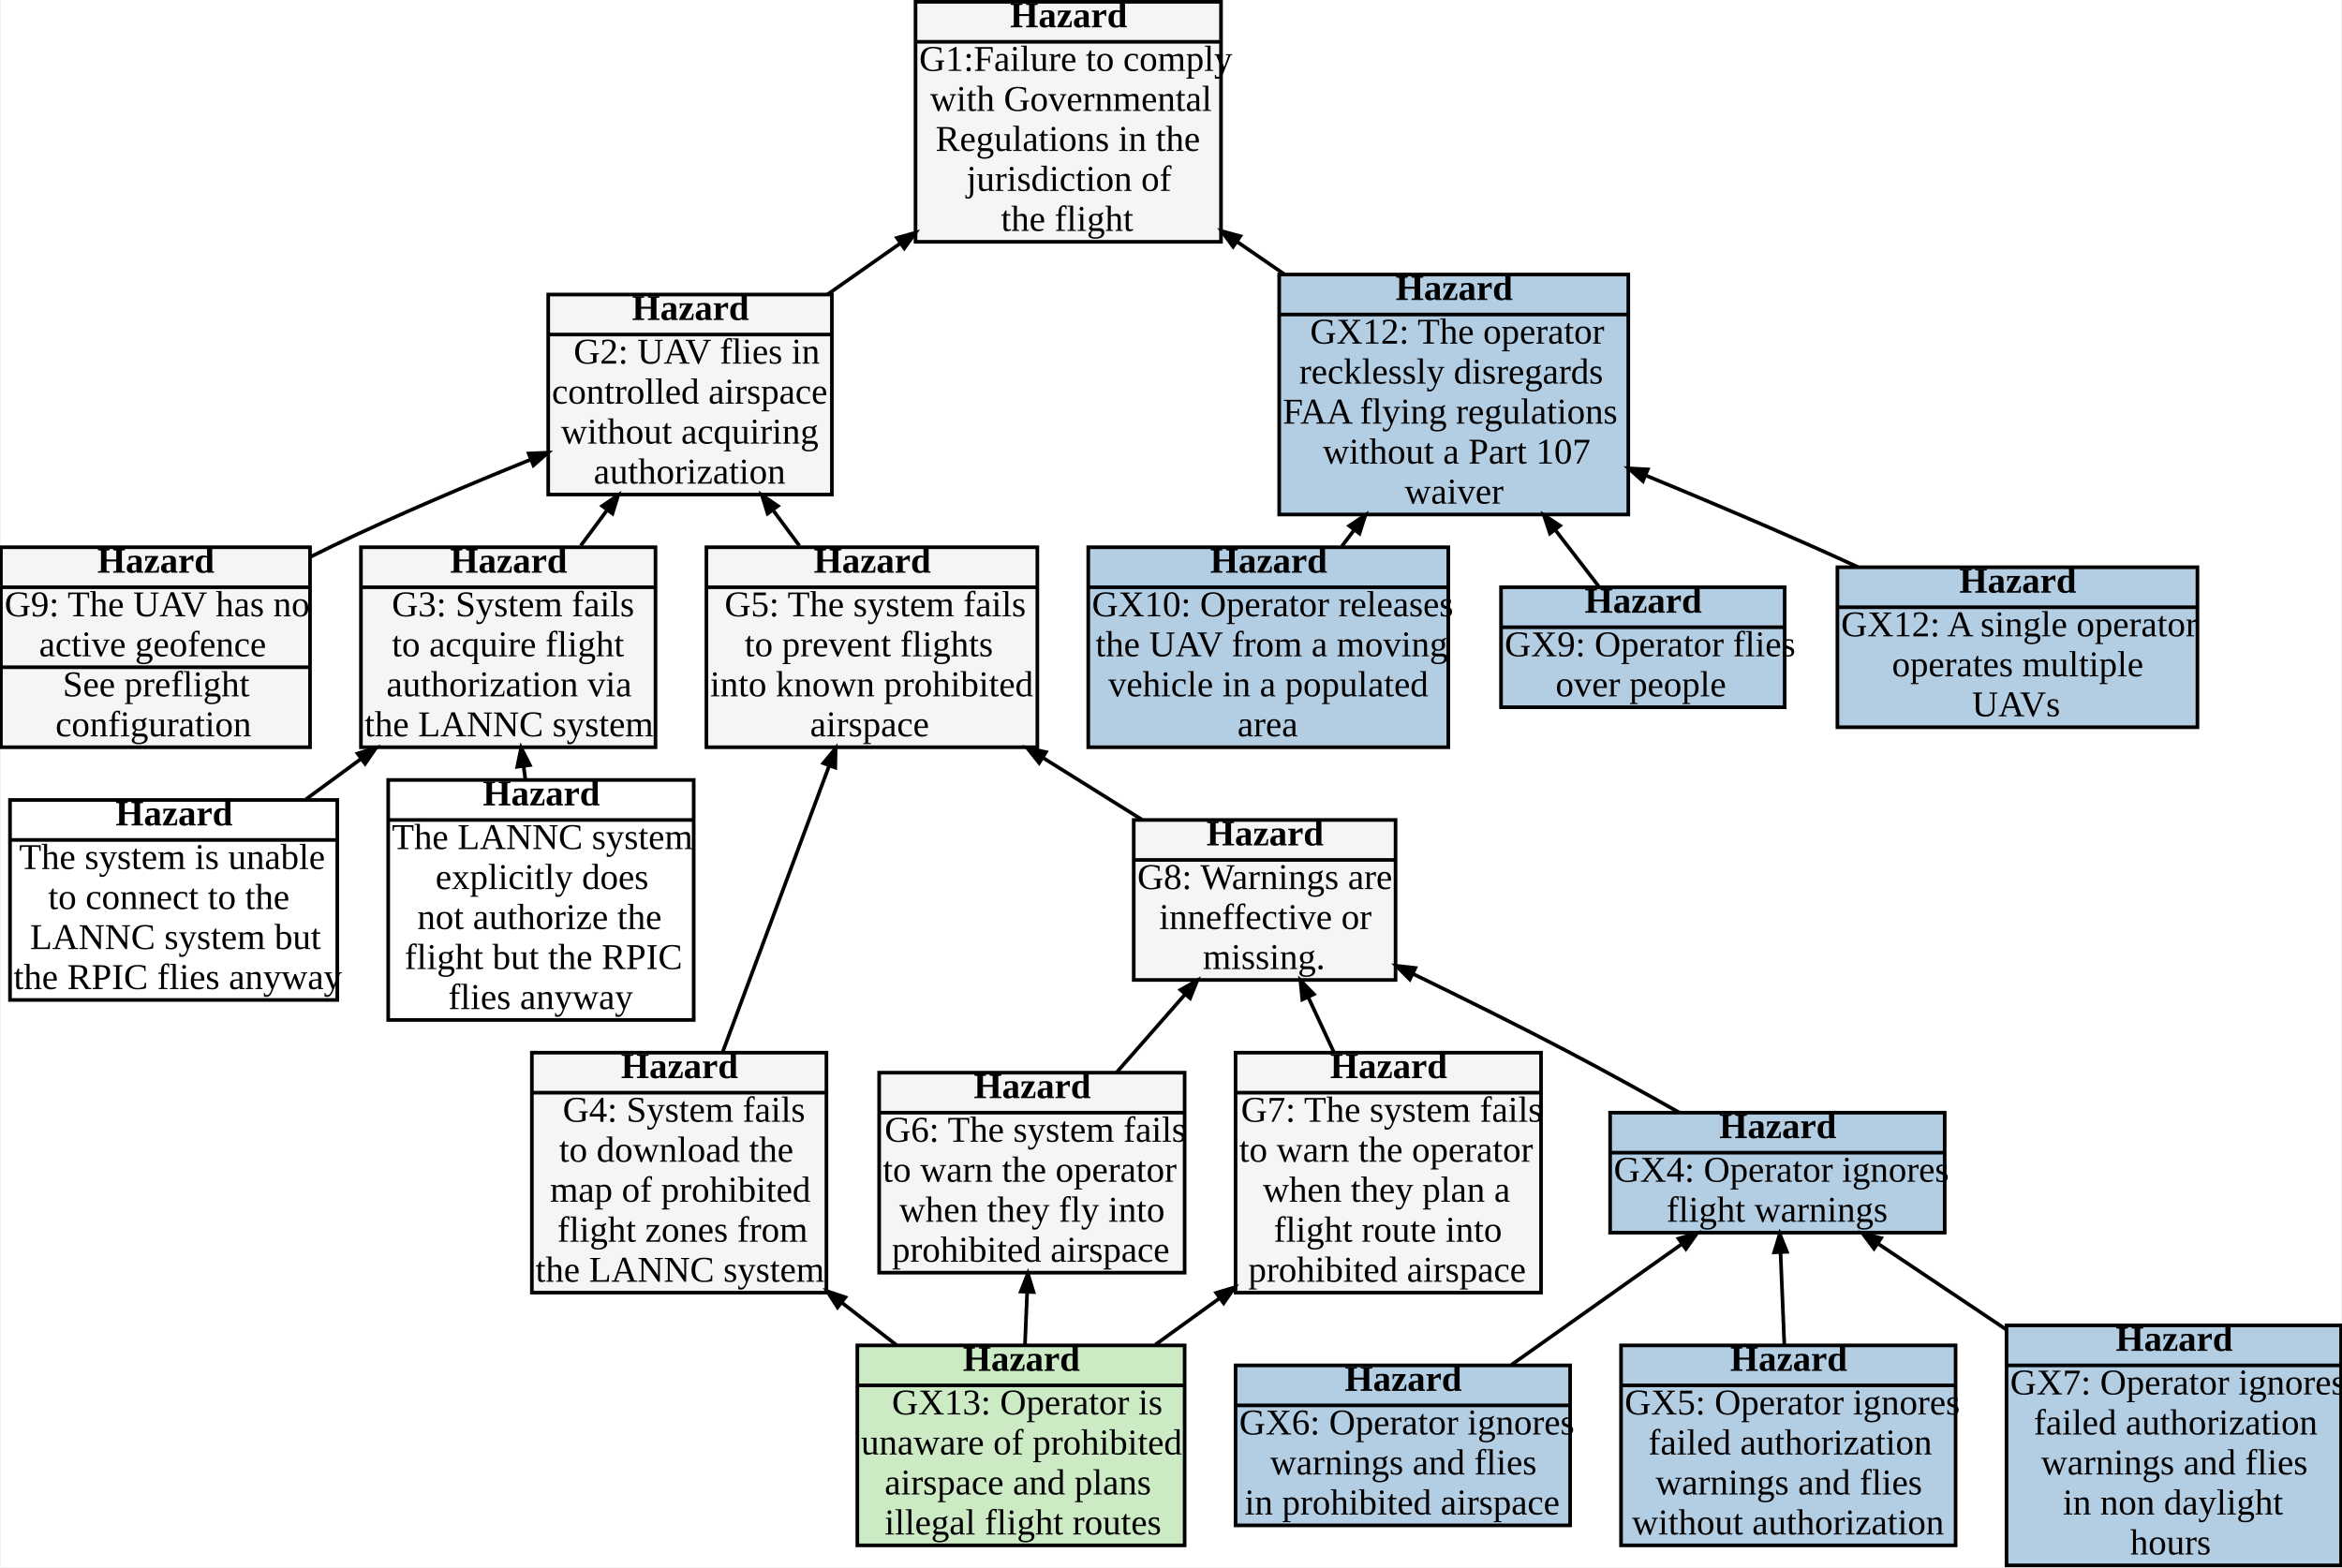
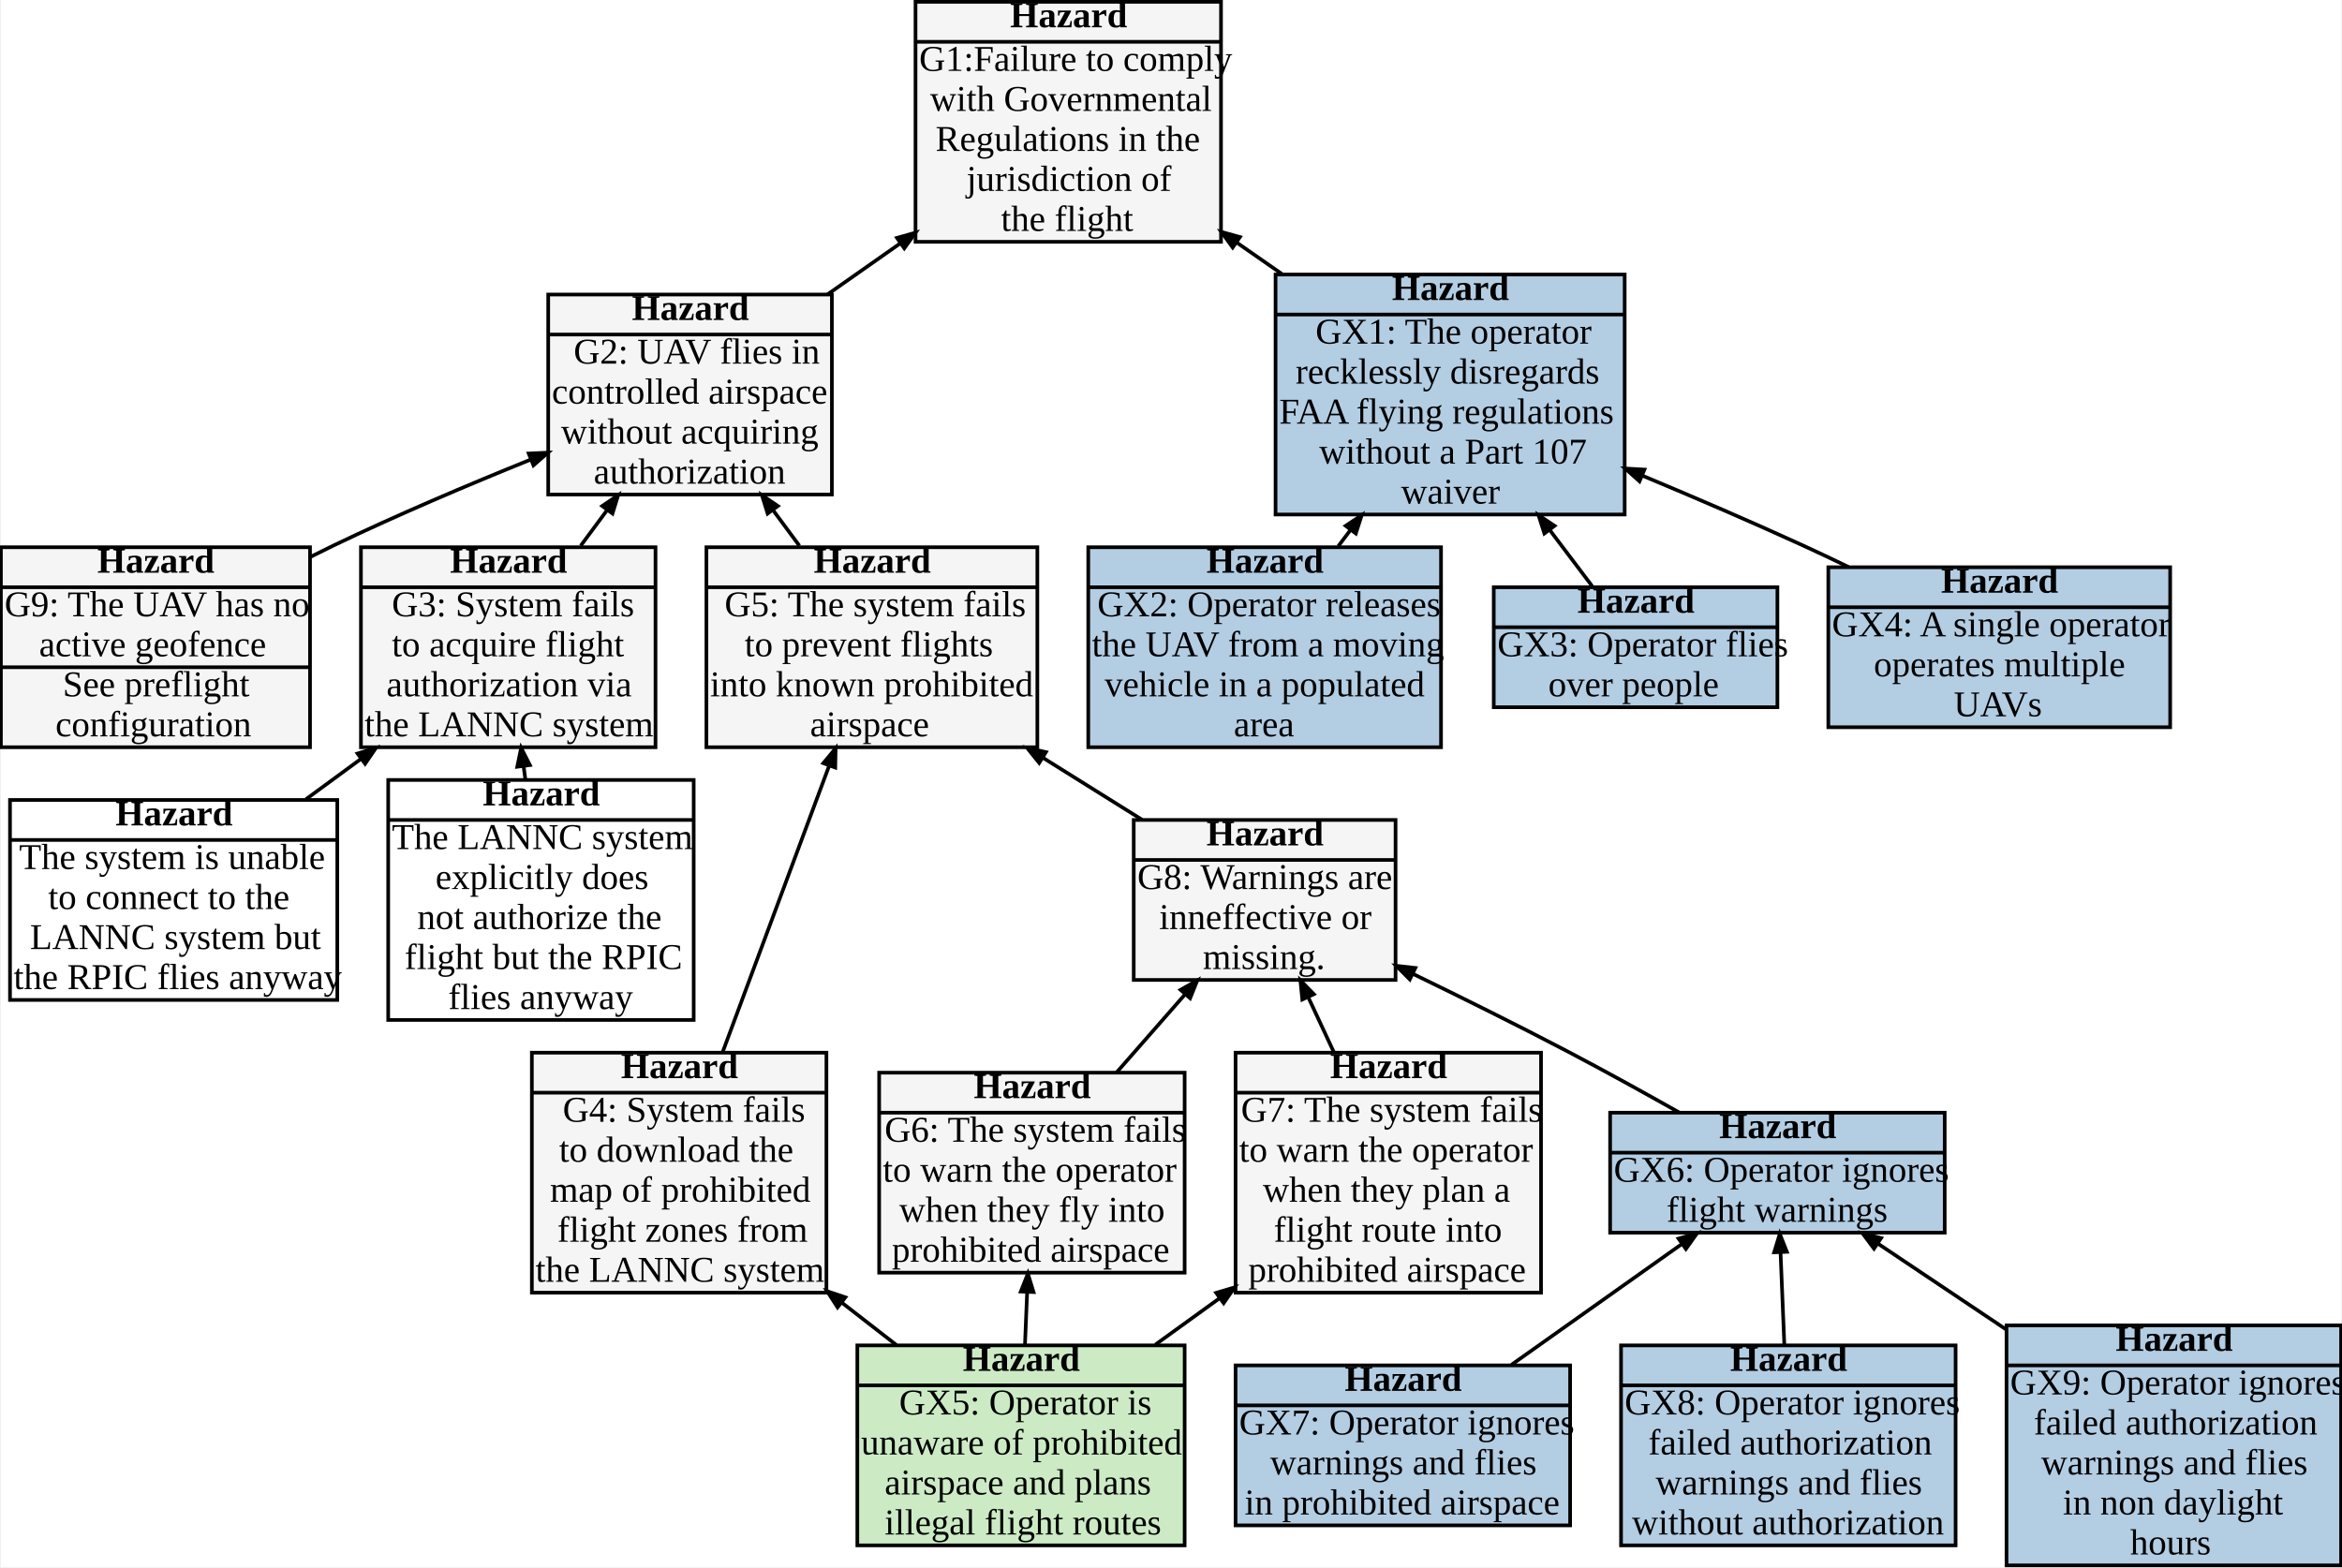
<svg xmlns="http://www.w3.org/2000/svg" width="644pt" height="431pt" viewBox="0.00 0.00 643.50 431.00">
  <g id="graph0" class="graph" transform="scale(1 1) rotate(0) translate(0 431)">
    <polygon fill="white" stroke="none" points="0,-0 0,-431 643.5,-431 643.5,-0 0,-0" />
    <g id="node1" class="node">
      <polygon fill="#f5f5f5" stroke="black" points="251.5,-364.5 251.5,-430.5 335.5,-430.5 335.5,-364.5 251.5,-364.5" />
      <text text-anchor="start" x="277.5" y="-423.5" font-family="Times New Roman,serif" font-weight="bold" font-size="10.00">Hazard </text>
      <polyline fill="none" stroke="black" points="251.5,-419.5 335.5,-419.5 " />
      <text text-anchor="start" x="252.5" y="-411.5" font-family="Times New Roman,serif" font-size="10.00">G1:Failure to comply</text>
      <text text-anchor="start" x="255.5" y="-400.5" font-family="Times New Roman,serif" font-size="10.00">with Governmental</text>
      <text text-anchor="start" x="257" y="-389.5" font-family="Times New Roman,serif" font-size="10.00">Regulations in the</text>
      <text text-anchor="start" x="265.5" y="-378.5" font-family="Times New Roman,serif" font-size="10.00">jurisdiction of</text>
      <text text-anchor="start" x="275" y="-367.5" font-family="Times New Roman,serif" font-size="10.00">the flight</text>
    </g>
    <g id="node3" class="node">
      <polygon fill="#f5f5f5" stroke="black" points="150.5,-295 150.5,-350 228.5,-350 228.5,-295 150.5,-295" />
      <text text-anchor="start" x="173.5" y="-343" font-family="Times New Roman,serif" font-weight="bold" font-size="10.00">Hazard </text>
      <polyline fill="none" stroke="black" points="150.5,-339 228.5,-339 " />
      <text text-anchor="start" x="157.5" y="-331" font-family="Times New Roman,serif" font-size="10.00">G2: UAV flies in</text>
      <text text-anchor="start" x="151.5" y="-320" font-family="Times New Roman,serif" font-size="10.00">controlled airspace</text>
      <text text-anchor="start" x="154" y="-309" font-family="Times New Roman,serif" font-size="10.00">without acquiring</text>
      <text text-anchor="start" x="163" y="-298" font-family="Times New Roman,serif" font-size="10.00">authorization</text>
    </g>
    <g id="edge2" class="edge">
      <path fill="none" stroke="black" d="M247.346,-364.104C240.643,-359.398 233.808,-354.601 227.296,-350.03" />
      <polygon fill="black" stroke="black" points="246.401,-365.578 251.499,-367.019 248.412,-362.714 246.401,-365.578" />
    </g>
    <g id="node20" class="node">
-       <polygon fill="#b3cde3" stroke="black" points="351.5,-289.5 351.5,-355.5 447.5,-355.5 447.5,-289.5 351.5,-289.5" />
-       <text text-anchor="start" x="383.5" y="-348.5" font-family="Times New Roman,serif" font-weight="bold" font-size="10.00">Hazard </text>
-       <polyline fill="none" stroke="black" points="351.5,-344.5 447.5,-344.5 " />
-       <text text-anchor="start" x="360" y="-336.5" font-family="Times New Roman,serif" font-size="10.00">GX12: The operator</text>
-       <text text-anchor="start" x="357" y="-325.5" font-family="Times New Roman,serif" font-size="10.00">recklessly disregards</text>
-       <text text-anchor="start" x="352.5" y="-314.5" font-family="Times New Roman,serif" font-size="10.00">FAA flying regulations</text>
-       <text text-anchor="start" x="363.5" y="-303.5" font-family="Times New Roman,serif" font-size="10.00">without a Part 107</text>
-       <text text-anchor="start" x="386" y="-292.5" font-family="Times New Roman,serif" font-size="10.00">waiver</text>
+       <polygon fill="#b3cde3" stroke="black" points="350.5,-289.5 350.5,-355.5 446.5,-355.5 446.5,-289.5 350.5,-289.5" />
+       <text text-anchor="start" x="382.5" y="-348.5" font-family="Times New Roman,serif" font-weight="bold" font-size="10.00">Hazard </text>
+       <polyline fill="none" stroke="black" points="350.5,-344.5 446.5,-344.5 " />
+       <text text-anchor="start" x="361.5" y="-336.5" font-family="Times New Roman,serif" font-size="10.00">GX1: The operator</text>
+       <text text-anchor="start" x="356" y="-325.5" font-family="Times New Roman,serif" font-size="10.00">recklessly disregards</text>
+       <text text-anchor="start" x="351.5" y="-314.5" font-family="Times New Roman,serif" font-size="10.00">FAA flying regulations</text>
+       <text text-anchor="start" x="362.5" y="-303.5" font-family="Times New Roman,serif" font-size="10.00">without a Part 107</text>
+       <text text-anchor="start" x="385" y="-292.5" font-family="Times New Roman,serif" font-size="10.00">waiver</text>
    </g>
    <g id="edge6" class="edge">
-       <path fill="none" stroke="black" d="M339.97,-364.497C344.265,-361.539 348.618,-358.541 352.914,-355.583" />
-       <polygon fill="black" stroke="black" points="338.824,-363.161 335.699,-367.439 340.809,-366.044 338.824,-363.161" />
+       <path fill="none" stroke="black" d="M339.736,-364.355C343.891,-361.466 348.099,-358.54 352.254,-355.652" />
+       <polygon fill="black" stroke="black" points="338.709,-362.938 335.603,-367.229 340.707,-365.811 338.709,-362.938" />
    </g>
    <g id="node2" class="node">
      <polygon fill="#f5f5f5" stroke="black" points="311.5,-161.5 311.5,-205.5 383.5,-205.5 383.5,-161.5 311.5,-161.5" />
      <text text-anchor="start" x="331.5" y="-198.5" font-family="Times New Roman,serif" font-weight="bold" font-size="10.00">Hazard </text>
      <polyline fill="none" stroke="black" points="311.5,-194.5 383.5,-194.5 " />
      <text text-anchor="start" x="312.5" y="-186.5" font-family="Times New Roman,serif" font-size="10.00">G8: Warnings are</text>
      <text text-anchor="start" x="318.5" y="-175.5" font-family="Times New Roman,serif" font-size="10.00">inneffective or</text>
      <text text-anchor="start" x="330.5" y="-164.5" font-family="Times New Roman,serif" font-size="10.00">missing.</text>
    </g>
    <g id="node7" class="node">
      <polygon fill="#f5f5f5" stroke="black" points="241.5,-81 241.5,-136 325.5,-136 325.5,-81 241.5,-81" />
      <text text-anchor="start" x="267.5" y="-129" font-family="Times New Roman,serif" font-weight="bold" font-size="10.00">Hazard </text>
      <polyline fill="none" stroke="black" points="241.5,-125 325.5,-125 " />
      <text text-anchor="start" x="243" y="-117" font-family="Times New Roman,serif" font-size="10.00">G6: The system fails</text>
      <text text-anchor="start" x="242.5" y="-106" font-family="Times New Roman,serif" font-size="10.00">to warn the operator</text>
      <text text-anchor="start" x="247" y="-95" font-family="Times New Roman,serif" font-size="10.00">when they fly into</text>
      <text text-anchor="start" x="245" y="-84" font-family="Times New Roman,serif" font-size="10.00">prohibited airspace</text>
    </g>
    <g id="edge13" class="edge">
      <path fill="none" stroke="black" d="M325.666,-157.595C319.572,-150.644 312.928,-143.067 306.755,-136.026" />
      <polygon fill="black" stroke="black" points="324.376,-158.779 328.989,-161.385 327.008,-156.472 324.376,-158.779" />
    </g>
    <g id="node9" class="node">
      <polygon fill="#f5f5f5" stroke="black" points="339.5,-75.5 339.5,-141.5 423.5,-141.5 423.5,-75.5 339.5,-75.5" />
      <text text-anchor="start" x="365.5" y="-134.5" font-family="Times New Roman,serif" font-weight="bold" font-size="10.00">Hazard </text>
      <polyline fill="none" stroke="black" points="339.5,-130.5 423.5,-130.5 " />
      <text text-anchor="start" x="341" y="-122.5" font-family="Times New Roman,serif" font-size="10.00">G7: The system fails</text>
      <text text-anchor="start" x="340.5" y="-111.5" font-family="Times New Roman,serif" font-size="10.00">to warn the operator</text>
      <text text-anchor="start" x="347" y="-100.5" font-family="Times New Roman,serif" font-size="10.00">when they plan a</text>
      <text text-anchor="start" x="350" y="-89.5" font-family="Times New Roman,serif" font-size="10.00">flight route into</text>
      <text text-anchor="start" x="343" y="-78.5" font-family="Times New Roman,serif" font-size="10.00">prohibited airspace</text>
    </g>
    <g id="edge12" class="edge">
      <path fill="none" stroke="black" d="M359.537,-156.655C361.79,-151.819 364.169,-146.71 366.498,-141.71" />
      <polygon fill="black" stroke="black" points="357.859,-156.114 357.334,-161.385 361.032,-157.592 357.859,-156.114" />
    </g>
    <g id="node17" class="node">
      <polygon fill="#b3cde3" stroke="black" points="442.5,-92 442.5,-125 534.5,-125 534.5,-92 442.5,-92" />
      <text text-anchor="start" x="472.5" y="-118" font-family="Times New Roman,serif" font-weight="bold" font-size="10.00">Hazard </text>
      <polyline fill="none" stroke="black" points="442.5,-114 534.5,-114 " />
-       <text text-anchor="start" x="443.5" y="-106" font-family="Times New Roman,serif" font-size="10.00">GX4: Operator ignores</text>
+       <text text-anchor="start" x="443.5" y="-106" font-family="Times New Roman,serif" font-size="10.00">GX6: Operator ignores</text>
      <text text-anchor="start" x="458" y="-95" font-family="Times New Roman,serif" font-size="10.00">flight warnings</text>
    </g>
    <g id="edge18" class="edge">
      <path fill="none" stroke="black" d="M388.202,-163.209C401.741,-156.641 416.845,-149.15 430.5,-142 440.726,-136.646 451.813,-130.515 461.528,-125.032" />
      <polygon fill="black" stroke="black" points="387.414,-161.646 383.675,-165.399 388.938,-164.797 387.414,-161.646" />
    </g>
    <g id="node4" class="node">
      <polygon fill="#f5f5f5" stroke="black" points="0,-225.5 0,-280.5 85,-280.5 85,-225.5 0,-225.5" />
      <text text-anchor="start" x="26.5" y="-273.5" font-family="Times New Roman,serif" font-weight="bold" font-size="10.00">Hazard </text>
      <polyline fill="none" stroke="black" points="0,-269.5 85,-269.5 " />
      <text text-anchor="start" x="1" y="-261.5" font-family="Times New Roman,serif" font-size="10.00">G9: The UAV has no</text>
      <text text-anchor="start" x="10.5" y="-250.5" font-family="Times New Roman,serif" font-size="10.00">active geofence</text>
      <polyline fill="none" stroke="black" points="0,-247.5 85,-247.5 " />
      <text text-anchor="start" x="17" y="-239.5" font-family="Times New Roman,serif" font-size="10.00">See preflight</text>
      <text text-anchor="start" x="15" y="-228.5" font-family="Times New Roman,serif" font-size="10.00">configuration</text>
    </g>
    <g id="edge14" class="edge">
      <path fill="none" stroke="black" d="M145.679,-304.609C128.586,-297.704 108.944,-289.378 91.5,-281 89.399,-279.991 87.261,-278.933 85.111,-277.846" />
      <polygon fill="black" stroke="black" points="145.137,-306.277 150.429,-306.517 146.442,-303.029 145.137,-306.277" />
    </g>
    <g id="node6" class="node">
      <polygon fill="#f5f5f5" stroke="black" points="99,-225.5 99,-280.5 180,-280.5 180,-225.5 99,-225.5" />
      <text text-anchor="start" x="123.5" y="-273.5" font-family="Times New Roman,serif" font-weight="bold" font-size="10.00">Hazard </text>
      <polyline fill="none" stroke="black" points="99,-269.5 180,-269.5 " />
      <text text-anchor="start" x="107.5" y="-261.5" font-family="Times New Roman,serif" font-size="10.00">G3: System fails</text>
      <text text-anchor="start" x="107.5" y="-250.5" font-family="Times New Roman,serif" font-size="10.00">to acquire flight</text>
      <text text-anchor="start" x="106" y="-239.5" font-family="Times New Roman,serif" font-size="10.00">authorization via</text>
      <text text-anchor="start" x="100" y="-228.5" font-family="Times New Roman,serif" font-size="10.00">the LANNC system</text>
    </g>
    <g id="edge3" class="edge">
      <path fill="none" stroke="black" d="M166.534,-290.496C164.167,-287.301 161.776,-284.072 159.445,-280.926" />
      <polygon fill="black" stroke="black" points="165.356,-291.846 169.739,-294.822 168.169,-289.763 165.356,-291.846" />
    </g>
    <g id="node8" class="node">
      <polygon fill="#f5f5f5" stroke="black" points="194,-225.5 194,-280.5 285,-280.5 285,-225.5 194,-225.5" />
      <text text-anchor="start" x="223.5" y="-273.5" font-family="Times New Roman,serif" font-weight="bold" font-size="10.00">Hazard </text>
      <polyline fill="none" stroke="black" points="194,-269.5 285,-269.5 " />
      <text text-anchor="start" x="199" y="-261.5" font-family="Times New Roman,serif" font-size="10.00">G5: The system fails</text>
      <text text-anchor="start" x="204.5" y="-250.5" font-family="Times New Roman,serif" font-size="10.00">to prevent flights</text>
      <text text-anchor="start" x="195" y="-239.5" font-family="Times New Roman,serif" font-size="10.00">into known prohibited</text>
      <text text-anchor="start" x="222.5" y="-228.5" font-family="Times New Roman,serif" font-size="10.00">airspace</text>
    </g>
    <g id="edge10" class="edge">
      <path fill="none" stroke="black" d="M212.466,-290.496C214.833,-287.301 217.224,-284.072 219.555,-280.926" />
      <polygon fill="black" stroke="black" points="210.831,-289.763 209.261,-294.822 213.644,-291.846 210.831,-289.763" />
    </g>
    <g id="node5" class="node">
      <polygon fill="#f5f5f5" stroke="black" points="146,-75.5 146,-141.5 227,-141.5 227,-75.5 146,-75.5" />
      <text text-anchor="start" x="170.5" y="-134.5" font-family="Times New Roman,serif" font-weight="bold" font-size="10.00">Hazard </text>
      <polyline fill="none" stroke="black" points="146,-130.5 227,-130.5 " />
      <text text-anchor="start" x="154.5" y="-122.5" font-family="Times New Roman,serif" font-size="10.00">G4: System fails</text>
      <text text-anchor="start" x="153.5" y="-111.5" font-family="Times New Roman,serif" font-size="10.00">to download the</text>
      <text text-anchor="start" x="151" y="-100.5" font-family="Times New Roman,serif" font-size="10.00">map of prohibited</text>
      <text text-anchor="start" x="153" y="-89.5" font-family="Times New Roman,serif" font-size="10.00">flight zones from</text>
      <text text-anchor="start" x="147" y="-78.5" font-family="Times New Roman,serif" font-size="10.00">the LANNC system</text>
    </g>
    <g id="node18" class="node">
      <polygon fill="#ccebc5" stroke="black" points="235.5,-6 235.5,-61 325.5,-61 325.5,-6 235.5,-6" />
      <text text-anchor="start" x="264.5" y="-54" font-family="Times New Roman,serif" font-weight="bold" font-size="10.00">Hazard </text>
      <polyline fill="none" stroke="black" points="235.5,-50 325.5,-50 " />
-       <text text-anchor="start" x="245" y="-42" font-family="Times New Roman,serif" font-size="10.00">GX13: Operator is</text>
+       <text text-anchor="start" x="247" y="-42" font-family="Times New Roman,serif" font-size="10.00">GX5: Operator is</text>
      <text text-anchor="start" x="236.5" y="-31" font-family="Times New Roman,serif" font-size="10.00">unaware of prohibited</text>
      <text text-anchor="start" x="243" y="-20" font-family="Times New Roman,serif" font-size="10.00">airspace and plans</text>
      <text text-anchor="start" x="243" y="-9" font-family="Times New Roman,serif" font-size="10.00">illegal flight routes</text>
    </g>
    <g id="edge15" class="edge">
      <path fill="none" stroke="black" d="M231.369,-72.655C236.366,-68.774 241.396,-64.868 246.231,-61.113" />
      <polygon fill="black" stroke="black" points="230.059,-71.457 227.183,-75.906 232.205,-74.221 230.059,-71.457" />
    </g>
    <g id="node12" class="node">
      <polygon fill="white" stroke="black" points="2.5,-156 2.5,-211 92.5,-211 92.5,-156 2.5,-156" />
      <text text-anchor="start" x="31.5" y="-204" font-family="Times New Roman,serif" font-weight="bold" font-size="10.00">Hazard </text>
      <polyline fill="none" stroke="black" points="2.5,-200 92.5,-200 " />
      <text text-anchor="start" x="5" y="-192" font-family="Times New Roman,serif" font-size="10.00">The system is unable</text>
      <text text-anchor="start" x="13" y="-181" font-family="Times New Roman,serif" font-size="10.00">to connect to the</text>
      <text text-anchor="start" x="8" y="-170" font-family="Times New Roman,serif" font-size="10.00">LANNC system but</text>
      <text text-anchor="start" x="3.5" y="-159" font-family="Times New Roman,serif" font-size="10.00">the RPIC flies anyway</text>
    </g>
    <g id="edge5" class="edge">
      <path fill="none" stroke="black" d="M98.955,-222.252C93.943,-218.575 88.843,-214.833 83.898,-211.205" />
      <polygon fill="black" stroke="black" points="98.073,-223.775 103.139,-225.322 100.143,-220.953 98.073,-223.775" />
    </g>
    <g id="node14" class="node">
      <polygon fill="white" stroke="black" points="106.5,-150.5 106.5,-216.5 190.5,-216.5 190.5,-150.5 106.5,-150.5" />
      <text text-anchor="start" x="132.5" y="-209.5" font-family="Times New Roman,serif" font-weight="bold" font-size="10.00">Hazard </text>
      <polyline fill="none" stroke="black" points="106.5,-205.5 190.5,-205.5 " />
      <text text-anchor="start" x="107.5" y="-197.5" font-family="Times New Roman,serif" font-size="10.00">The LANNC system</text>
      <text text-anchor="start" x="119.5" y="-186.5" font-family="Times New Roman,serif" font-size="10.00">explicitly does</text>
      <text text-anchor="start" x="114.5" y="-175.5" font-family="Times New Roman,serif" font-size="10.00">not authorize the</text>
      <text text-anchor="start" x="111" y="-164.5" font-family="Times New Roman,serif" font-size="10.00">flight but the RPIC</text>
      <text text-anchor="start" x="123" y="-153.5" font-family="Times New Roman,serif" font-size="10.00">flies anyway</text>
    </g>
    <g id="edge4" class="edge">
      <path fill="none" stroke="black" d="M143.729,-220.279C143.884,-219.12 144.039,-217.958 144.194,-216.798" />
      <polygon fill="black" stroke="black" points="141.983,-220.135 143.057,-225.322 145.453,-220.597 141.983,-220.135" />
    </g>
    <g id="edge16" class="edge">
      <path fill="none" stroke="black" d="M282.189,-75.6C281.992,-70.817 281.791,-65.926 281.6,-61.265" />
      <polygon fill="black" stroke="black" points="280.446,-75.808 282.4,-80.732 283.943,-75.664 280.446,-75.808" />
    </g>
    <g id="edge11" class="edge">
      <path fill="none" stroke="black" d="M286.643,-222.536C295.778,-216.826 305.179,-210.951 313.777,-205.577" />
      <polygon fill="black" stroke="black" points="285.497,-221.188 282.184,-225.322 287.352,-224.156 285.497,-221.188" />
    </g>
    <g id="edge1" class="edge">
      <path fill="none" stroke="black" d="M227.723,-220.336C219.02,-196.936 207.213,-165.191 198.465,-141.671" />
      <polygon fill="black" stroke="black" points="226.148,-221.121 229.531,-225.197 229.428,-219.9 226.148,-221.121" />
    </g>
    <g id="edge17" class="edge">
      <path fill="none" stroke="black" d="M335.157,-74.005C329.219,-69.712 323.203,-65.364 317.441,-61.2" />
      <polygon fill="black" stroke="black" points="334.175,-75.454 339.252,-76.964 336.225,-72.617 334.175,-75.454" />
    </g>
    <g id="node10" class="node">
-       <polygon fill="#b3cde3" stroke="black" points="299,-225.5 299,-280.5 398,-280.5 398,-225.5 299,-225.5" />
-       <text text-anchor="start" x="332.5" y="-273.5" font-family="Times New Roman,serif" font-weight="bold" font-size="10.00">Hazard </text>
-       <polyline fill="none" stroke="black" points="299,-269.5 398,-269.5 " />
-       <text text-anchor="start" x="300" y="-261.5" font-family="Times New Roman,serif" font-size="10.00">GX10: Operator releases</text>
-       <text text-anchor="start" x="301" y="-250.5" font-family="Times New Roman,serif" font-size="10.00">the UAV from a moving</text>
-       <text text-anchor="start" x="304.5" y="-239.5" font-family="Times New Roman,serif" font-size="10.00">vehicle in a populated</text>
-       <text text-anchor="start" x="340" y="-228.5" font-family="Times New Roman,serif" font-size="10.00">area</text>
+       <polygon fill="#b3cde3" stroke="black" points="299,-225.5 299,-280.5 396,-280.5 396,-225.5 299,-225.5" />
+       <text text-anchor="start" x="331.5" y="-273.5" font-family="Times New Roman,serif" font-weight="bold" font-size="10.00">Hazard </text>
+       <polyline fill="none" stroke="black" points="299,-269.5 396,-269.5 " />
+       <text text-anchor="start" x="301.5" y="-261.5" font-family="Times New Roman,serif" font-size="10.00">GX2: Operator releases</text>
+       <text text-anchor="start" x="300" y="-250.5" font-family="Times New Roman,serif" font-size="10.00">the UAV from a moving</text>
+       <text text-anchor="start" x="303.5" y="-239.5" font-family="Times New Roman,serif" font-size="10.00">vehicle in a populated</text>
+       <text text-anchor="start" x="339" y="-228.5" font-family="Times New Roman,serif" font-size="10.00">area</text>
    </g>
    <g id="node11" class="node">
-       <polygon fill="#b3cde3" stroke="black" points="412.5,-236.5 412.5,-269.5 490.5,-269.5 490.5,-236.5 412.5,-236.5" />
-       <text text-anchor="start" x="435.5" y="-262.5" font-family="Times New Roman,serif" font-weight="bold" font-size="10.00">Hazard </text>
-       <polyline fill="none" stroke="black" points="412.5,-258.5 490.5,-258.5 " />
-       <text text-anchor="start" x="413.5" y="-250.5" font-family="Times New Roman,serif" font-size="10.00">GX9: Operator flies</text>
-       <text text-anchor="start" x="427.5" y="-239.5" font-family="Times New Roman,serif" font-size="10.00">over people</text>
+       <polygon fill="#b3cde3" stroke="black" points="410.5,-236.5 410.5,-269.5 488.5,-269.5 488.5,-236.5 410.5,-236.5" />
+       <text text-anchor="start" x="433.5" y="-262.5" font-family="Times New Roman,serif" font-weight="bold" font-size="10.00">Hazard </text>
+       <polyline fill="none" stroke="black" points="410.5,-258.5 488.5,-258.5 " />
+       <text text-anchor="start" x="411.5" y="-250.5" font-family="Times New Roman,serif" font-size="10.00">GX3: Operator flies</text>
+       <text text-anchor="start" x="425.5" y="-239.5" font-family="Times New Roman,serif" font-size="10.00">over people</text>
    </g>
    <g id="node13" class="node">
      <polygon fill="#b3cde3" stroke="black" points="551.5,-0.5 551.5,-66.5 643.5,-66.5 643.5,-0.5 551.5,-0.5" />
      <text text-anchor="start" x="581.5" y="-59.5" font-family="Times New Roman,serif" font-weight="bold" font-size="10.00">Hazard </text>
      <polyline fill="none" stroke="black" points="551.5,-55.5 643.5,-55.5 " />
-       <text text-anchor="start" x="552.5" y="-47.5" font-family="Times New Roman,serif" font-size="10.00">GX7: Operator ignores</text>
+       <text text-anchor="start" x="552.5" y="-47.5" font-family="Times New Roman,serif" font-size="10.00">GX9: Operator ignores</text>
      <text text-anchor="start" x="559" y="-36.5" font-family="Times New Roman,serif" font-size="10.00">failed authorization</text>
      <text text-anchor="start" x="561" y="-25.5" font-family="Times New Roman,serif" font-size="10.00">warnings and flies</text>
      <text text-anchor="start" x="567" y="-14.5" font-family="Times New Roman,serif" font-size="10.00">in non daylight</text>
      <text text-anchor="start" x="585.5" y="-3.5" font-family="Times New Roman,serif" font-size="10.00">hours</text>
    </g>
    <g id="node15" class="node">
      <polygon fill="#b3cde3" stroke="black" points="339.5,-11.5 339.5,-55.5 431.5,-55.5 431.5,-11.5 339.5,-11.5" />
      <text text-anchor="start" x="369.5" y="-48.5" font-family="Times New Roman,serif" font-weight="bold" font-size="10.00">Hazard </text>
      <polyline fill="none" stroke="black" points="339.5,-44.5 431.5,-44.5 " />
-       <text text-anchor="start" x="340.5" y="-36.5" font-family="Times New Roman,serif" font-size="10.00">GX6: Operator ignores</text>
+       <text text-anchor="start" x="340.5" y="-36.5" font-family="Times New Roman,serif" font-size="10.00">GX7: Operator ignores</text>
      <text text-anchor="start" x="349" y="-25.5" font-family="Times New Roman,serif" font-size="10.00">warnings and flies</text>
      <text text-anchor="start" x="342" y="-14.5" font-family="Times New Roman,serif" font-size="10.00">in prohibited airspace</text>
    </g>
    <g id="node16" class="node">
      <polygon fill="#b3cde3" stroke="black" points="445.5,-6 445.5,-61 537.5,-61 537.5,-6 445.5,-6" />
      <text text-anchor="start" x="475.5" y="-54" font-family="Times New Roman,serif" font-weight="bold" font-size="10.00">Hazard </text>
      <polyline fill="none" stroke="black" points="445.5,-50 537.5,-50 " />
-       <text text-anchor="start" x="446.5" y="-42" font-family="Times New Roman,serif" font-size="10.00">GX5: Operator ignores</text>
+       <text text-anchor="start" x="446.5" y="-42" font-family="Times New Roman,serif" font-size="10.00">GX8: Operator ignores</text>
      <text text-anchor="start" x="453" y="-31" font-family="Times New Roman,serif" font-size="10.00">failed authorization</text>
      <text text-anchor="start" x="455" y="-20" font-family="Times New Roman,serif" font-size="10.00">warnings and flies</text>
      <text text-anchor="start" x="448.5" y="-9" font-family="Times New Roman,serif" font-size="10.00">without authorization</text>
    </g>
    <g id="edge21" class="edge">
      <path fill="none" stroke="black" d="M516.039,-89.057C526.734,-81.894 539.281,-73.491 551.279,-65.455" />
      <polygon fill="black" stroke="black" points="515.064,-87.603 511.883,-91.84 517.011,-90.511 515.064,-87.603" />
    </g>
    <g id="edge20" class="edge">
      <path fill="none" stroke="black" d="M462.091,-88.783C447.821,-78.669 430.148,-66.144 415.376,-55.674" />
      <polygon fill="black" stroke="black" points="461.313,-90.376 466.404,-91.84 463.336,-87.521 461.313,-90.376" />
    </g>
    <g id="edge19" class="edge">
      <path fill="none" stroke="black" d="M489.366,-86.426C489.689,-78.561 490.061,-69.525 490.402,-61.219" />
      <polygon fill="black" stroke="black" points="487.608,-86.592 489.151,-91.66 491.105,-86.736 487.608,-86.592" />
    </g>
    <g id="node19" class="node">
-       <polygon fill="#b3cde3" stroke="black" points="505,-231 505,-275 604,-275 604,-231 505,-231" />
-       <text text-anchor="start" x="538.5" y="-268" font-family="Times New Roman,serif" font-weight="bold" font-size="10.00">Hazard </text>
-       <polyline fill="none" stroke="black" points="505,-264 604,-264 " />
-       <text text-anchor="start" x="506" y="-256" font-family="Times New Roman,serif" font-size="10.00">GX12: A single operator</text>
-       <text text-anchor="start" x="520" y="-245" font-family="Times New Roman,serif" font-size="10.00">operates multiple</text>
-       <text text-anchor="start" x="542" y="-234" font-family="Times New Roman,serif" font-size="10.00">UAVs</text>
+       <polygon fill="#b3cde3" stroke="black" points="502.5,-231 502.5,-275 596.5,-275 596.5,-231 502.5,-231" />
+       <text text-anchor="start" x="533.5" y="-268" font-family="Times New Roman,serif" font-weight="bold" font-size="10.00">Hazard </text>
+       <polyline fill="none" stroke="black" points="502.5,-264 596.5,-264 " />
+       <text text-anchor="start" x="503.5" y="-256" font-family="Times New Roman,serif" font-size="10.00">GX4: A single operator</text>
+       <text text-anchor="start" x="515" y="-245" font-family="Times New Roman,serif" font-size="10.00">operates multiple</text>
+       <text text-anchor="start" x="537" y="-234" font-family="Times New Roman,serif" font-size="10.00">UAVs</text>
    </g>
    <g id="edge8" class="edge">
-       <path fill="none" stroke="black" d="M372.163,-285.319C371.02,-283.806 369.881,-282.299 368.757,-280.811" />
-       <polygon fill="black" stroke="black" points="370.784,-286.397 375.195,-289.332 373.577,-284.287 370.784,-286.397" />
+       <path fill="none" stroke="black" d="M371.163,-285.319C370.02,-283.806 368.881,-282.299 367.757,-280.811" />
+       <polygon fill="black" stroke="black" points="369.784,-286.397 374.195,-289.332 372.577,-284.287 369.784,-286.397" />
    </g>
    <g id="edge7" class="edge">
-       <path fill="none" stroke="black" d="M427.471,-285.192C431.633,-279.789 435.728,-274.473 439.325,-269.804" />
-       <polygon fill="black" stroke="black" points="425.947,-284.303 424.282,-289.332 428.719,-286.439 425.947,-284.303" />
+       <path fill="none" stroke="black" d="M425.933,-285.192C430.015,-279.789 434.031,-274.473 437.559,-269.804" />
+       <polygon fill="black" stroke="black" points="424.423,-284.287 422.805,-289.332 427.216,-286.397 424.423,-284.287" />
    </g>
    <g id="edge9" class="edge">
-       <path fill="none" stroke="black" d="M452.475,-300.179C467.124,-294.128 482.983,-287.433 497.5,-281 501.805,-279.092 506.272,-277.064 510.724,-275.009" />
-       <polygon fill="black" stroke="black" points="451.514,-298.683 447.557,-302.205 452.847,-301.919 451.514,-298.683" />
+       <path fill="none" stroke="black" d="M451.466,-300.152C465.839,-294.151 481.339,-287.487 495.5,-281 499.598,-279.123 503.842,-277.115 508.069,-275.072" />
+       <polygon fill="black" stroke="black" points="450.582,-298.624 446.638,-302.16 451.927,-301.855 450.582,-298.624" />
    </g>
  </g>
</svg>
